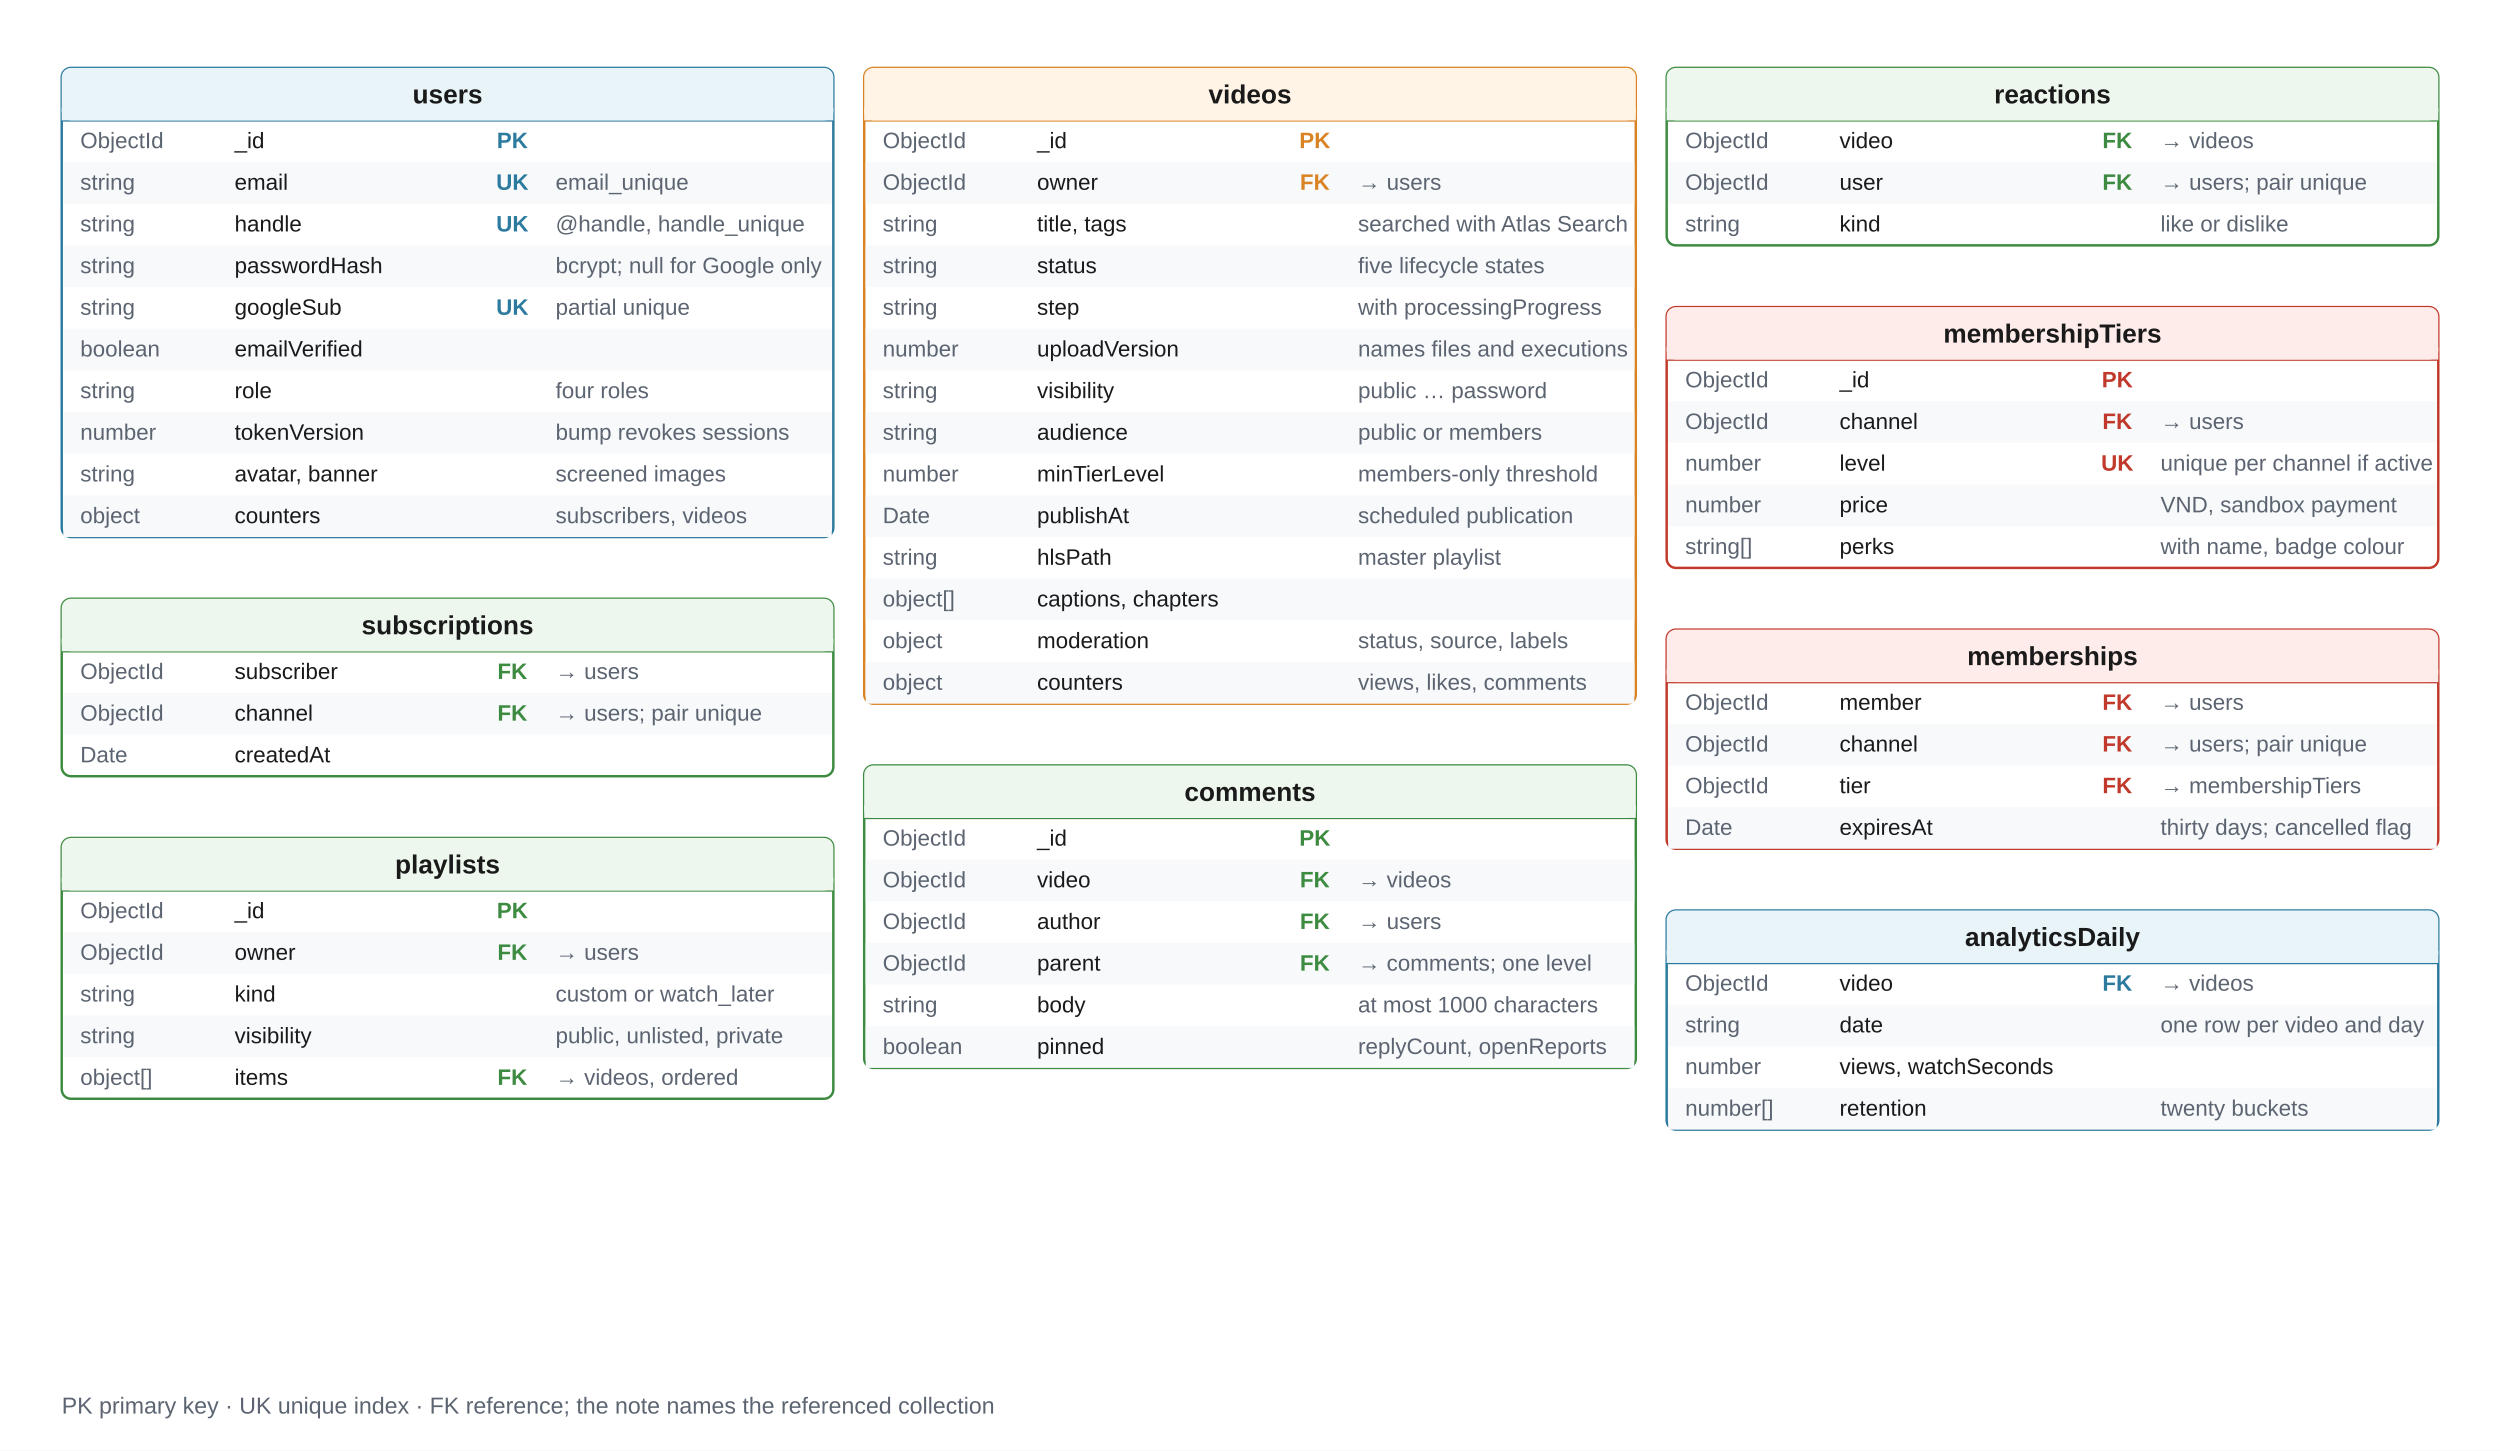
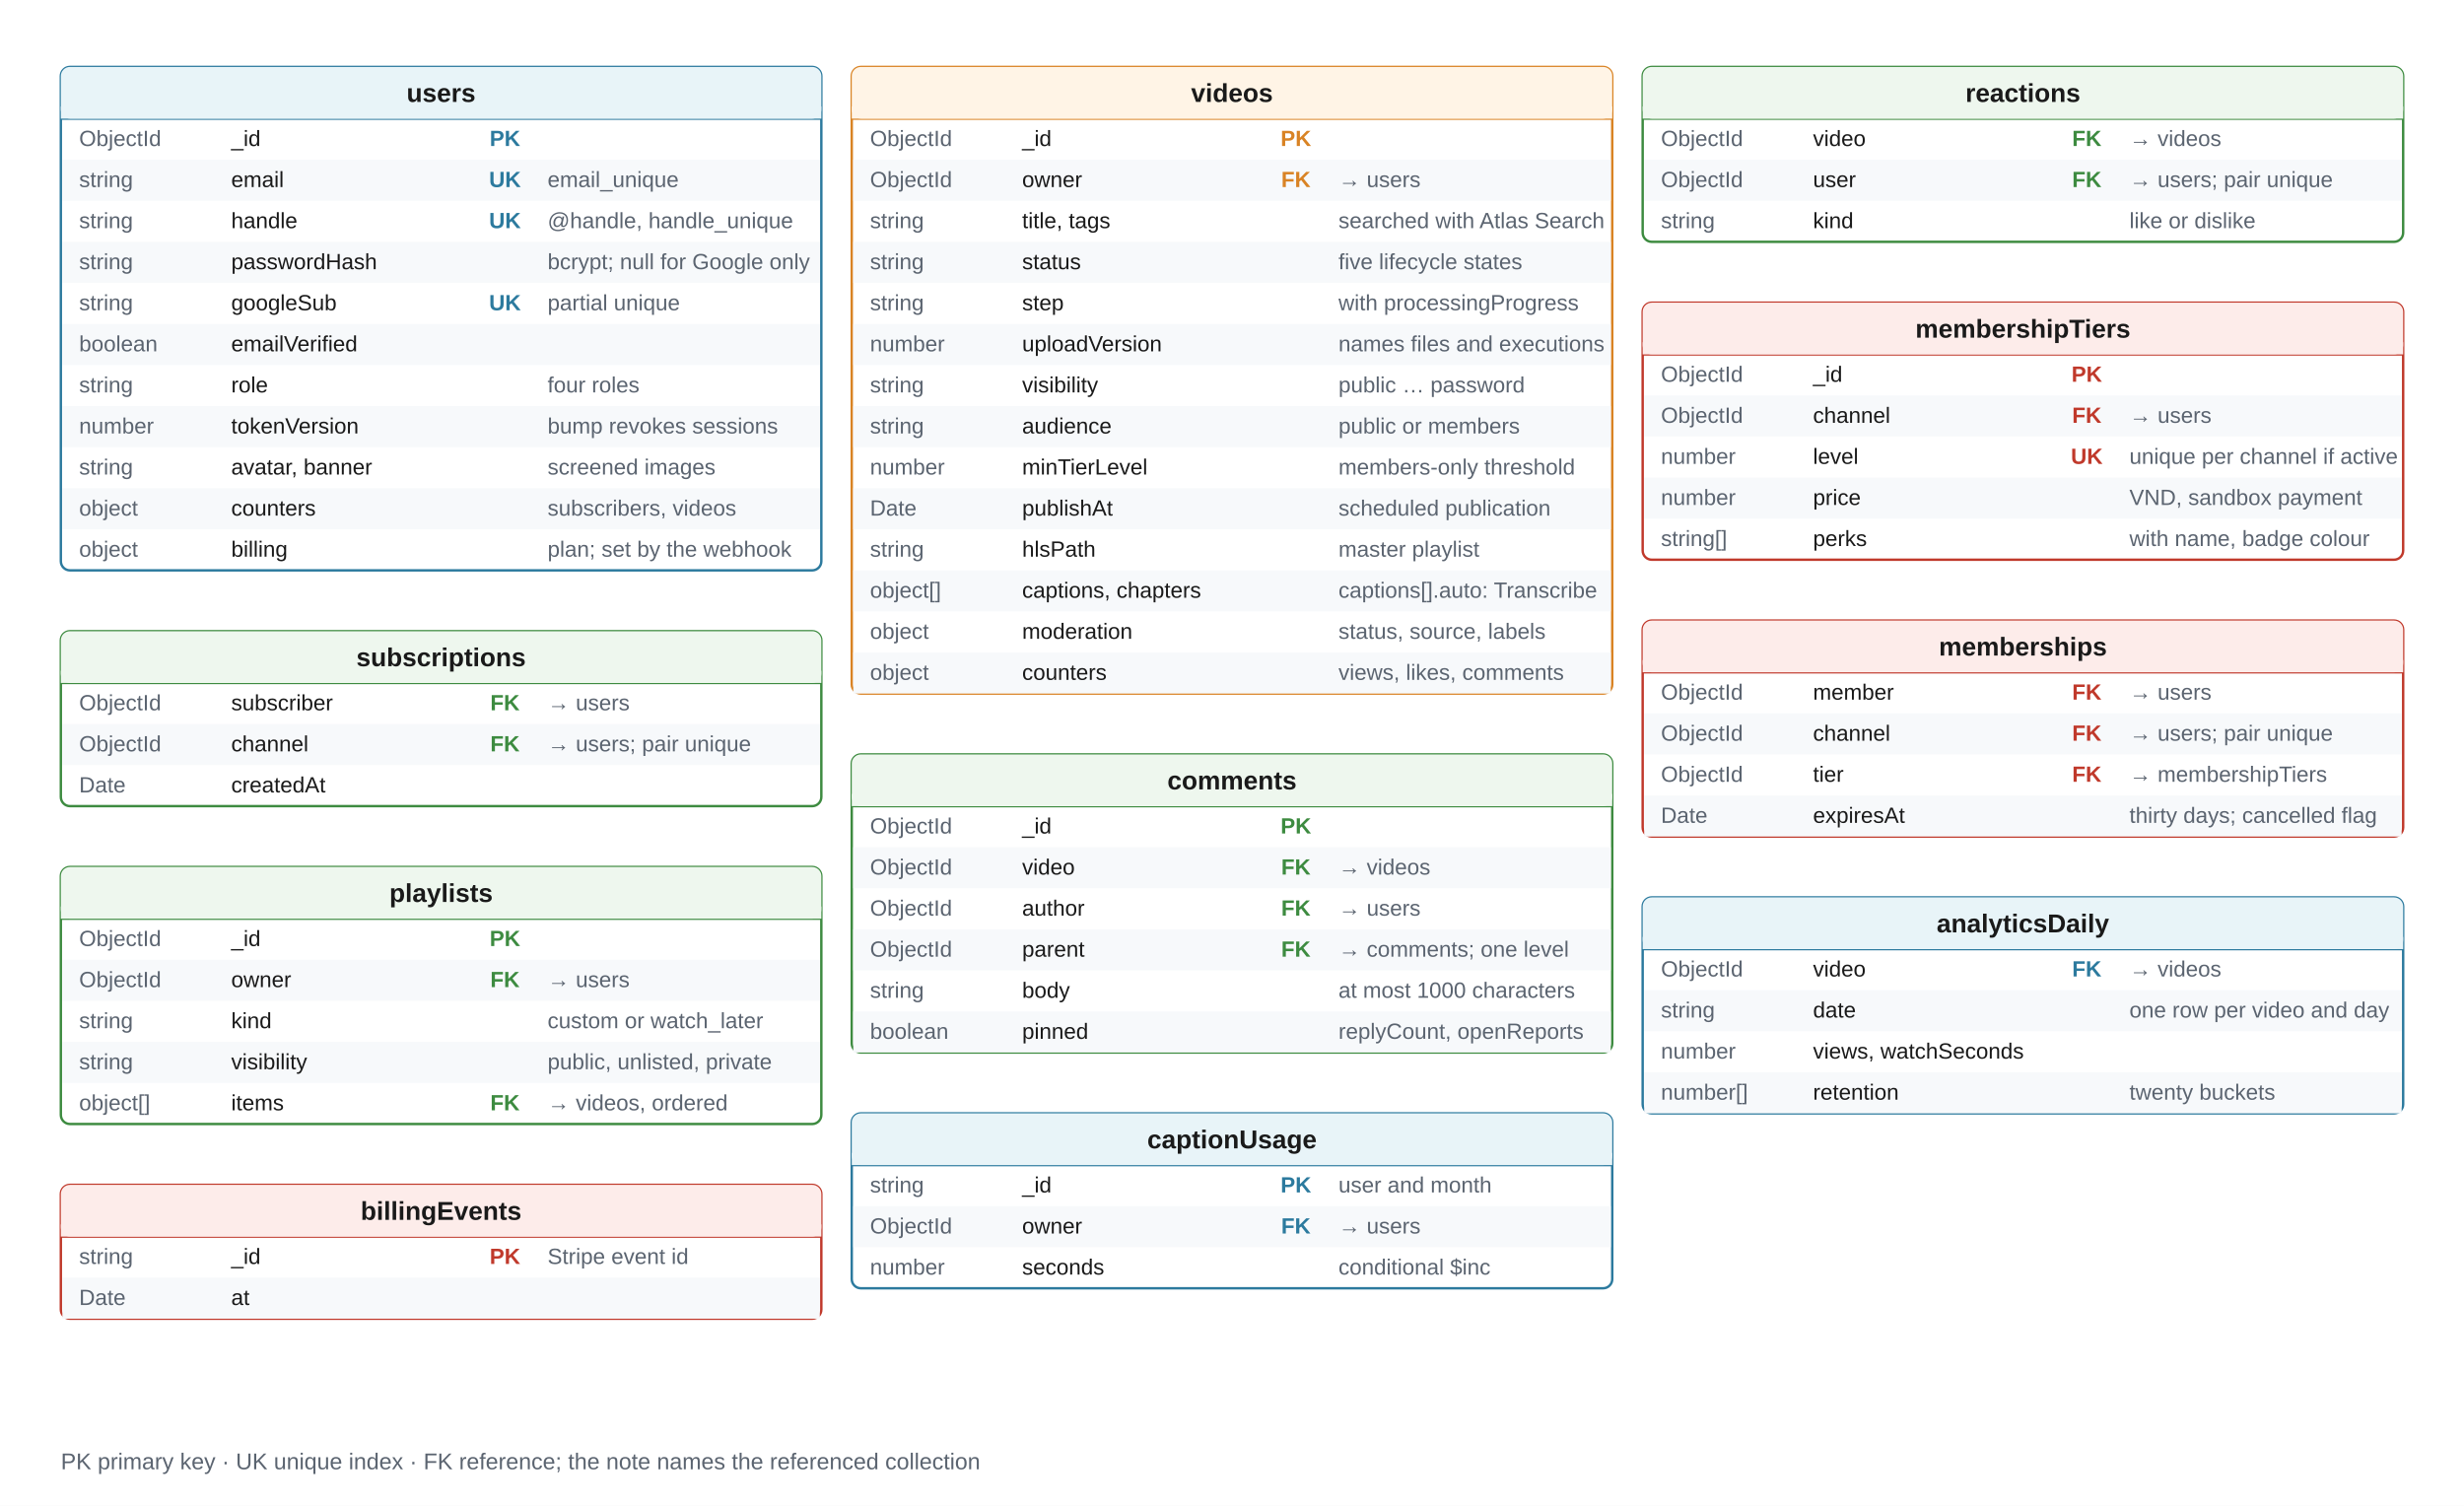
- <svg xmlns="http://www.w3.org/2000/svg" width="1620" height="940" viewBox="0 0 1620 940">
+ <svg xmlns="http://www.w3.org/2000/svg" width="1620" height="990" viewBox="0 0 1620 990">
  <defs>
    <marker id="arrow" viewBox="0 0 10 10" refX="9" refY="5" markerWidth="7" markerHeight="7" orient="auto-start-reverse">
      <path d="M 0 0 L 10 5 L 0 10 z" fill="#4a5568" />
    </marker>
  </defs>
-   <rect width="1620" height="940" fill="#ffffff" />
-   <rect x="40" y="44" width="500" height="304" rx="6" fill="#ffffff" stroke="#2c7a9e" stroke-width="1.6" />
+   <rect width="1620" height="990" fill="#ffffff" />
+   <rect x="40" y="44" width="500" height="331" rx="6" fill="#ffffff" stroke="#2c7a9e" stroke-width="1.6" />
  <path d="M 40 78 h 500" stroke="#2c7a9e" stroke-width="1.6" />
  <rect x="40" y="44" width="500" height="34" rx="6" fill="#e8f4f8" />
  <rect x="40" y="70" width="500" height="8" fill="#e8f4f8" />
  <text x="290" y="67.0" font-family="Arial, Helvetica, sans-serif" font-size="17" font-weight="bold" fill="#1a1a1a" text-anchor="middle">users</text>
  <text x="52" y="96.0" font-family="Arial, Helvetica, sans-serif" font-size="14.5" font-weight="normal" fill="#5b6470" text-anchor="start">ObjectId</text>
  <text x="152" y="96.0" font-family="Arial, Helvetica, sans-serif" font-size="14.5" font-weight="normal" fill="#1a1a1a" text-anchor="start">_id</text>
  <text x="332" y="96.0" font-family="Arial, Helvetica, sans-serif" font-size="14.5" font-weight="bold" fill="#2c7a9e" text-anchor="middle">PK</text>
  <rect x="41" y="105" width="498" height="27" fill="#f7f9fb" />
  <text x="52" y="123.0" font-family="Arial, Helvetica, sans-serif" font-size="14.5" font-weight="normal" fill="#5b6470" text-anchor="start">string</text>
  <text x="152" y="123.0" font-family="Arial, Helvetica, sans-serif" font-size="14.5" font-weight="normal" fill="#1a1a1a" text-anchor="start">email</text>
  <text x="332" y="123.0" font-family="Arial, Helvetica, sans-serif" font-size="14.5" font-weight="bold" fill="#2c7a9e" text-anchor="middle">UK</text>
  <text x="360" y="123.0" font-family="Arial, Helvetica, sans-serif" font-size="14.5" font-weight="normal" fill="#5b6470" text-anchor="start">email_unique</text>
  <text x="52" y="150.0" font-family="Arial, Helvetica, sans-serif" font-size="14.5" font-weight="normal" fill="#5b6470" text-anchor="start">string</text>
  <text x="152" y="150.0" font-family="Arial, Helvetica, sans-serif" font-size="14.5" font-weight="normal" fill="#1a1a1a" text-anchor="start">handle</text>
  <text x="332" y="150.0" font-family="Arial, Helvetica, sans-serif" font-size="14.5" font-weight="bold" fill="#2c7a9e" text-anchor="middle">UK</text>
  <text x="360" y="150.0" font-family="Arial, Helvetica, sans-serif" font-size="14.5" font-weight="normal" fill="#5b6470" text-anchor="start">@handle, handle_unique</text>
  <rect x="41" y="159" width="498" height="27" fill="#f7f9fb" />
  <text x="52" y="177.0" font-family="Arial, Helvetica, sans-serif" font-size="14.5" font-weight="normal" fill="#5b6470" text-anchor="start">string</text>
  <text x="152" y="177.0" font-family="Arial, Helvetica, sans-serif" font-size="14.5" font-weight="normal" fill="#1a1a1a" text-anchor="start">passwordHash</text>
  <text x="360" y="177.0" font-family="Arial, Helvetica, sans-serif" font-size="14.5" font-weight="normal" fill="#5b6470" text-anchor="start">bcrypt; null for Google only</text>
  <text x="52" y="204.0" font-family="Arial, Helvetica, sans-serif" font-size="14.5" font-weight="normal" fill="#5b6470" text-anchor="start">string</text>
  <text x="152" y="204.0" font-family="Arial, Helvetica, sans-serif" font-size="14.5" font-weight="normal" fill="#1a1a1a" text-anchor="start">googleSub</text>
  <text x="332" y="204.0" font-family="Arial, Helvetica, sans-serif" font-size="14.5" font-weight="bold" fill="#2c7a9e" text-anchor="middle">UK</text>
  <text x="360" y="204.0" font-family="Arial, Helvetica, sans-serif" font-size="14.5" font-weight="normal" fill="#5b6470" text-anchor="start">partial unique</text>
  <rect x="41" y="213" width="498" height="27" fill="#f7f9fb" />
  <text x="52" y="231.0" font-family="Arial, Helvetica, sans-serif" font-size="14.5" font-weight="normal" fill="#5b6470" text-anchor="start">boolean</text>
  <text x="152" y="231.0" font-family="Arial, Helvetica, sans-serif" font-size="14.5" font-weight="normal" fill="#1a1a1a" text-anchor="start">emailVerified</text>
  <text x="52" y="258.0" font-family="Arial, Helvetica, sans-serif" font-size="14.5" font-weight="normal" fill="#5b6470" text-anchor="start">string</text>
  <text x="152" y="258.0" font-family="Arial, Helvetica, sans-serif" font-size="14.5" font-weight="normal" fill="#1a1a1a" text-anchor="start">role</text>
  <text x="360" y="258.0" font-family="Arial, Helvetica, sans-serif" font-size="14.5" font-weight="normal" fill="#5b6470" text-anchor="start">four roles</text>
  <rect x="41" y="267" width="498" height="27" fill="#f7f9fb" />
  <text x="52" y="285.0" font-family="Arial, Helvetica, sans-serif" font-size="14.5" font-weight="normal" fill="#5b6470" text-anchor="start">number</text>
  <text x="152" y="285.0" font-family="Arial, Helvetica, sans-serif" font-size="14.5" font-weight="normal" fill="#1a1a1a" text-anchor="start">tokenVersion</text>
  <text x="360" y="285.0" font-family="Arial, Helvetica, sans-serif" font-size="14.5" font-weight="normal" fill="#5b6470" text-anchor="start">bump revokes sessions</text>
  <text x="52" y="312.0" font-family="Arial, Helvetica, sans-serif" font-size="14.5" font-weight="normal" fill="#5b6470" text-anchor="start">string</text>
  <text x="152" y="312.0" font-family="Arial, Helvetica, sans-serif" font-size="14.5" font-weight="normal" fill="#1a1a1a" text-anchor="start">avatar, banner</text>
  <text x="360" y="312.0" font-family="Arial, Helvetica, sans-serif" font-size="14.5" font-weight="normal" fill="#5b6470" text-anchor="start">screened images</text>
  <rect x="41" y="321" width="498" height="27" fill="#f7f9fb" />
  <text x="52" y="339.0" font-family="Arial, Helvetica, sans-serif" font-size="14.5" font-weight="normal" fill="#5b6470" text-anchor="start">object</text>
  <text x="152" y="339.0" font-family="Arial, Helvetica, sans-serif" font-size="14.5" font-weight="normal" fill="#1a1a1a" text-anchor="start">counters</text>
  <text x="360" y="339.0" font-family="Arial, Helvetica, sans-serif" font-size="14.5" font-weight="normal" fill="#5b6470" text-anchor="start">subscribers, videos</text>
-   <rect x="40" y="388" width="500" height="115" rx="6" fill="#ffffff" stroke="#3d8b40" stroke-width="1.6" />
-   <path d="M 40 422 h 500" stroke="#3d8b40" stroke-width="1.6" />
-   <rect x="40" y="388" width="500" height="34" rx="6" fill="#eef7ee" />
-   <rect x="40" y="414" width="500" height="8" fill="#eef7ee" />
-   <text x="290" y="411.0" font-family="Arial, Helvetica, sans-serif" font-size="17" font-weight="bold" fill="#1a1a1a" text-anchor="middle">subscriptions</text>
-   <text x="52" y="440.0" font-family="Arial, Helvetica, sans-serif" font-size="14.5" font-weight="normal" fill="#5b6470" text-anchor="start">ObjectId</text>
-   <text x="152" y="440.0" font-family="Arial, Helvetica, sans-serif" font-size="14.5" font-weight="normal" fill="#1a1a1a" text-anchor="start">subscriber</text>
-   <text x="332" y="440.0" font-family="Arial, Helvetica, sans-serif" font-size="14.5" font-weight="bold" fill="#3d8b40" text-anchor="middle">FK</text>
-   <text x="360" y="440.0" font-family="Arial, Helvetica, sans-serif" font-size="14.5" font-weight="normal" fill="#5b6470" text-anchor="start">→ users</text>
-   <rect x="41" y="449" width="498" height="27" fill="#f7f9fb" />
+   <text x="52" y="366.0" font-family="Arial, Helvetica, sans-serif" font-size="14.5" font-weight="normal" fill="#5b6470" text-anchor="start">object</text>
+   <text x="152" y="366.0" font-family="Arial, Helvetica, sans-serif" font-size="14.5" font-weight="normal" fill="#1a1a1a" text-anchor="start">billing</text>
+   <text x="360" y="366.0" font-family="Arial, Helvetica, sans-serif" font-size="14.5" font-weight="normal" fill="#5b6470" text-anchor="start">plan; set by the webhook</text>
+   <rect x="40" y="415" width="500" height="115" rx="6" fill="#ffffff" stroke="#3d8b40" stroke-width="1.6" />
+   <path d="M 40 449 h 500" stroke="#3d8b40" stroke-width="1.6" />
+   <rect x="40" y="415" width="500" height="34" rx="6" fill="#eef7ee" />
+   <rect x="40" y="441" width="500" height="8" fill="#eef7ee" />
+   <text x="290" y="438.0" font-family="Arial, Helvetica, sans-serif" font-size="17" font-weight="bold" fill="#1a1a1a" text-anchor="middle">subscriptions</text>
  <text x="52" y="467.0" font-family="Arial, Helvetica, sans-serif" font-size="14.5" font-weight="normal" fill="#5b6470" text-anchor="start">ObjectId</text>
-   <text x="152" y="467.0" font-family="Arial, Helvetica, sans-serif" font-size="14.5" font-weight="normal" fill="#1a1a1a" text-anchor="start">channel</text>
+   <text x="152" y="467.0" font-family="Arial, Helvetica, sans-serif" font-size="14.5" font-weight="normal" fill="#1a1a1a" text-anchor="start">subscriber</text>
  <text x="332" y="467.0" font-family="Arial, Helvetica, sans-serif" font-size="14.5" font-weight="bold" fill="#3d8b40" text-anchor="middle">FK</text>
-   <text x="360" y="467.0" font-family="Arial, Helvetica, sans-serif" font-size="14.5" font-weight="normal" fill="#5b6470" text-anchor="start">→ users; pair unique</text>
-   <text x="52" y="494.0" font-family="Arial, Helvetica, sans-serif" font-size="14.5" font-weight="normal" fill="#5b6470" text-anchor="start">Date</text>
-   <text x="152" y="494.0" font-family="Arial, Helvetica, sans-serif" font-size="14.5" font-weight="normal" fill="#1a1a1a" text-anchor="start">createdAt</text>
-   <rect x="40" y="543" width="500" height="169" rx="6" fill="#ffffff" stroke="#3d8b40" stroke-width="1.6" />
-   <path d="M 40 577 h 500" stroke="#3d8b40" stroke-width="1.6" />
-   <rect x="40" y="543" width="500" height="34" rx="6" fill="#eef7ee" />
-   <rect x="40" y="569" width="500" height="8" fill="#eef7ee" />
-   <text x="290" y="566.0" font-family="Arial, Helvetica, sans-serif" font-size="17" font-weight="bold" fill="#1a1a1a" text-anchor="middle">playlists</text>
-   <text x="52" y="595.0" font-family="Arial, Helvetica, sans-serif" font-size="14.5" font-weight="normal" fill="#5b6470" text-anchor="start">ObjectId</text>
-   <text x="152" y="595.0" font-family="Arial, Helvetica, sans-serif" font-size="14.5" font-weight="normal" fill="#1a1a1a" text-anchor="start">_id</text>
-   <text x="332" y="595.0" font-family="Arial, Helvetica, sans-serif" font-size="14.5" font-weight="bold" fill="#3d8b40" text-anchor="middle">PK</text>
-   <rect x="41" y="604" width="498" height="27" fill="#f7f9fb" />
+   <text x="360" y="467.0" font-family="Arial, Helvetica, sans-serif" font-size="14.5" font-weight="normal" fill="#5b6470" text-anchor="start">→ users</text>
+   <rect x="41" y="476" width="498" height="27" fill="#f7f9fb" />
+   <text x="52" y="494.0" font-family="Arial, Helvetica, sans-serif" font-size="14.5" font-weight="normal" fill="#5b6470" text-anchor="start">ObjectId</text>
+   <text x="152" y="494.0" font-family="Arial, Helvetica, sans-serif" font-size="14.5" font-weight="normal" fill="#1a1a1a" text-anchor="start">channel</text>
+   <text x="332" y="494.0" font-family="Arial, Helvetica, sans-serif" font-size="14.5" font-weight="bold" fill="#3d8b40" text-anchor="middle">FK</text>
+   <text x="360" y="494.0" font-family="Arial, Helvetica, sans-serif" font-size="14.5" font-weight="normal" fill="#5b6470" text-anchor="start">→ users; pair unique</text>
+   <text x="52" y="521.0" font-family="Arial, Helvetica, sans-serif" font-size="14.5" font-weight="normal" fill="#5b6470" text-anchor="start">Date</text>
+   <text x="152" y="521.0" font-family="Arial, Helvetica, sans-serif" font-size="14.5" font-weight="normal" fill="#1a1a1a" text-anchor="start">createdAt</text>
+   <rect x="40" y="570" width="500" height="169" rx="6" fill="#ffffff" stroke="#3d8b40" stroke-width="1.6" />
+   <path d="M 40 604 h 500" stroke="#3d8b40" stroke-width="1.6" />
+   <rect x="40" y="570" width="500" height="34" rx="6" fill="#eef7ee" />
+   <rect x="40" y="596" width="500" height="8" fill="#eef7ee" />
+   <text x="290" y="593.0" font-family="Arial, Helvetica, sans-serif" font-size="17" font-weight="bold" fill="#1a1a1a" text-anchor="middle">playlists</text>
  <text x="52" y="622.0" font-family="Arial, Helvetica, sans-serif" font-size="14.5" font-weight="normal" fill="#5b6470" text-anchor="start">ObjectId</text>
-   <text x="152" y="622.0" font-family="Arial, Helvetica, sans-serif" font-size="14.5" font-weight="normal" fill="#1a1a1a" text-anchor="start">owner</text>
-   <text x="332" y="622.0" font-family="Arial, Helvetica, sans-serif" font-size="14.5" font-weight="bold" fill="#3d8b40" text-anchor="middle">FK</text>
-   <text x="360" y="622.0" font-family="Arial, Helvetica, sans-serif" font-size="14.5" font-weight="normal" fill="#5b6470" text-anchor="start">→ users</text>
-   <text x="52" y="649.0" font-family="Arial, Helvetica, sans-serif" font-size="14.5" font-weight="normal" fill="#5b6470" text-anchor="start">string</text>
-   <text x="152" y="649.0" font-family="Arial, Helvetica, sans-serif" font-size="14.5" font-weight="normal" fill="#1a1a1a" text-anchor="start">kind</text>
-   <text x="360" y="649.0" font-family="Arial, Helvetica, sans-serif" font-size="14.5" font-weight="normal" fill="#5b6470" text-anchor="start">custom or watch_later</text>
-   <rect x="41" y="658" width="498" height="27" fill="#f7f9fb" />
+   <text x="152" y="622.0" font-family="Arial, Helvetica, sans-serif" font-size="14.5" font-weight="normal" fill="#1a1a1a" text-anchor="start">_id</text>
+   <text x="332" y="622.0" font-family="Arial, Helvetica, sans-serif" font-size="14.5" font-weight="bold" fill="#3d8b40" text-anchor="middle">PK</text>
+   <rect x="41" y="631" width="498" height="27" fill="#f7f9fb" />
+   <text x="52" y="649.0" font-family="Arial, Helvetica, sans-serif" font-size="14.5" font-weight="normal" fill="#5b6470" text-anchor="start">ObjectId</text>
+   <text x="152" y="649.0" font-family="Arial, Helvetica, sans-serif" font-size="14.5" font-weight="normal" fill="#1a1a1a" text-anchor="start">owner</text>
+   <text x="332" y="649.0" font-family="Arial, Helvetica, sans-serif" font-size="14.5" font-weight="bold" fill="#3d8b40" text-anchor="middle">FK</text>
+   <text x="360" y="649.0" font-family="Arial, Helvetica, sans-serif" font-size="14.5" font-weight="normal" fill="#5b6470" text-anchor="start">→ users</text>
  <text x="52" y="676.0" font-family="Arial, Helvetica, sans-serif" font-size="14.5" font-weight="normal" fill="#5b6470" text-anchor="start">string</text>
-   <text x="152" y="676.0" font-family="Arial, Helvetica, sans-serif" font-size="14.5" font-weight="normal" fill="#1a1a1a" text-anchor="start">visibility</text>
-   <text x="360" y="676.0" font-family="Arial, Helvetica, sans-serif" font-size="14.5" font-weight="normal" fill="#5b6470" text-anchor="start">public, unlisted, private</text>
-   <text x="52" y="703.0" font-family="Arial, Helvetica, sans-serif" font-size="14.5" font-weight="normal" fill="#5b6470" text-anchor="start">object[]</text>
-   <text x="152" y="703.0" font-family="Arial, Helvetica, sans-serif" font-size="14.5" font-weight="normal" fill="#1a1a1a" text-anchor="start">items</text>
-   <text x="332" y="703.0" font-family="Arial, Helvetica, sans-serif" font-size="14.5" font-weight="bold" fill="#3d8b40" text-anchor="middle">FK</text>
-   <text x="360" y="703.0" font-family="Arial, Helvetica, sans-serif" font-size="14.5" font-weight="normal" fill="#5b6470" text-anchor="start">→ videos, ordered</text>
+   <text x="152" y="676.0" font-family="Arial, Helvetica, sans-serif" font-size="14.5" font-weight="normal" fill="#1a1a1a" text-anchor="start">kind</text>
+   <text x="360" y="676.0" font-family="Arial, Helvetica, sans-serif" font-size="14.5" font-weight="normal" fill="#5b6470" text-anchor="start">custom or watch_later</text>
+   <rect x="41" y="685" width="498" height="27" fill="#f7f9fb" />
+   <text x="52" y="703.0" font-family="Arial, Helvetica, sans-serif" font-size="14.5" font-weight="normal" fill="#5b6470" text-anchor="start">string</text>
+   <text x="152" y="703.0" font-family="Arial, Helvetica, sans-serif" font-size="14.5" font-weight="normal" fill="#1a1a1a" text-anchor="start">visibility</text>
+   <text x="360" y="703.0" font-family="Arial, Helvetica, sans-serif" font-size="14.5" font-weight="normal" fill="#5b6470" text-anchor="start">public, unlisted, private</text>
+   <text x="52" y="730.0" font-family="Arial, Helvetica, sans-serif" font-size="14.5" font-weight="normal" fill="#5b6470" text-anchor="start">object[]</text>
+   <text x="152" y="730.0" font-family="Arial, Helvetica, sans-serif" font-size="14.5" font-weight="normal" fill="#1a1a1a" text-anchor="start">items</text>
+   <text x="332" y="730.0" font-family="Arial, Helvetica, sans-serif" font-size="14.5" font-weight="bold" fill="#3d8b40" text-anchor="middle">FK</text>
+   <text x="360" y="730.0" font-family="Arial, Helvetica, sans-serif" font-size="14.5" font-weight="normal" fill="#5b6470" text-anchor="start">→ videos, ordered</text>
  <rect x="560" y="44" width="500" height="412" rx="6" fill="#ffffff" stroke="#d98324" stroke-width="1.6" />
  <path d="M 560 78 h 500" stroke="#d98324" stroke-width="1.6" />
  <rect x="560" y="44" width="500" height="34" rx="6" fill="#fff4e6" />
  <rect x="560" y="70" width="500" height="8" fill="#fff4e6" />
  <text x="810" y="67.0" font-family="Arial, Helvetica, sans-serif" font-size="17" font-weight="bold" fill="#1a1a1a" text-anchor="middle">videos</text>
  <text x="572" y="96.0" font-family="Arial, Helvetica, sans-serif" font-size="14.5" font-weight="normal" fill="#5b6470" text-anchor="start">ObjectId</text>
  <text x="672" y="96.0" font-family="Arial, Helvetica, sans-serif" font-size="14.5" font-weight="normal" fill="#1a1a1a" text-anchor="start">_id</text>
  <text x="852" y="96.0" font-family="Arial, Helvetica, sans-serif" font-size="14.5" font-weight="bold" fill="#d98324" text-anchor="middle">PK</text>
  <rect x="561" y="105" width="498" height="27" fill="#f7f9fb" />
  <text x="572" y="123.0" font-family="Arial, Helvetica, sans-serif" font-size="14.5" font-weight="normal" fill="#5b6470" text-anchor="start">ObjectId</text>
  <text x="672" y="123.0" font-family="Arial, Helvetica, sans-serif" font-size="14.5" font-weight="normal" fill="#1a1a1a" text-anchor="start">owner</text>
  <text x="852" y="123.0" font-family="Arial, Helvetica, sans-serif" font-size="14.5" font-weight="bold" fill="#d98324" text-anchor="middle">FK</text>
  <text x="880" y="123.0" font-family="Arial, Helvetica, sans-serif" font-size="14.5" font-weight="normal" fill="#5b6470" text-anchor="start">→ users</text>
  <text x="572" y="150.0" font-family="Arial, Helvetica, sans-serif" font-size="14.5" font-weight="normal" fill="#5b6470" text-anchor="start">string</text>
  <text x="672" y="150.0" font-family="Arial, Helvetica, sans-serif" font-size="14.5" font-weight="normal" fill="#1a1a1a" text-anchor="start">title, tags</text>
  <text x="880" y="150.0" font-family="Arial, Helvetica, sans-serif" font-size="14.5" font-weight="normal" fill="#5b6470" text-anchor="start">searched with Atlas Search</text>
  <rect x="561" y="159" width="498" height="27" fill="#f7f9fb" />
  <text x="572" y="177.0" font-family="Arial, Helvetica, sans-serif" font-size="14.5" font-weight="normal" fill="#5b6470" text-anchor="start">string</text>
  <text x="672" y="177.0" font-family="Arial, Helvetica, sans-serif" font-size="14.5" font-weight="normal" fill="#1a1a1a" text-anchor="start">status</text>
  <text x="880" y="177.0" font-family="Arial, Helvetica, sans-serif" font-size="14.5" font-weight="normal" fill="#5b6470" text-anchor="start">five lifecycle states</text>
  <text x="572" y="204.0" font-family="Arial, Helvetica, sans-serif" font-size="14.5" font-weight="normal" fill="#5b6470" text-anchor="start">string</text>
  <text x="672" y="204.0" font-family="Arial, Helvetica, sans-serif" font-size="14.5" font-weight="normal" fill="#1a1a1a" text-anchor="start">step</text>
  <text x="880" y="204.0" font-family="Arial, Helvetica, sans-serif" font-size="14.5" font-weight="normal" fill="#5b6470" text-anchor="start">with processingProgress</text>
  <rect x="561" y="213" width="498" height="27" fill="#f7f9fb" />
  <text x="572" y="231.0" font-family="Arial, Helvetica, sans-serif" font-size="14.5" font-weight="normal" fill="#5b6470" text-anchor="start">number</text>
  <text x="672" y="231.0" font-family="Arial, Helvetica, sans-serif" font-size="14.5" font-weight="normal" fill="#1a1a1a" text-anchor="start">uploadVersion</text>
  <text x="880" y="231.0" font-family="Arial, Helvetica, sans-serif" font-size="14.5" font-weight="normal" fill="#5b6470" text-anchor="start">names files and executions</text>
  <text x="572" y="258.0" font-family="Arial, Helvetica, sans-serif" font-size="14.5" font-weight="normal" fill="#5b6470" text-anchor="start">string</text>
  <text x="672" y="258.0" font-family="Arial, Helvetica, sans-serif" font-size="14.5" font-weight="normal" fill="#1a1a1a" text-anchor="start">visibility</text>
  <text x="880" y="258.0" font-family="Arial, Helvetica, sans-serif" font-size="14.5" font-weight="normal" fill="#5b6470" text-anchor="start">public … password</text>
  <rect x="561" y="267" width="498" height="27" fill="#f7f9fb" />
  <text x="572" y="285.0" font-family="Arial, Helvetica, sans-serif" font-size="14.5" font-weight="normal" fill="#5b6470" text-anchor="start">string</text>
  <text x="672" y="285.0" font-family="Arial, Helvetica, sans-serif" font-size="14.5" font-weight="normal" fill="#1a1a1a" text-anchor="start">audience</text>
  <text x="880" y="285.0" font-family="Arial, Helvetica, sans-serif" font-size="14.5" font-weight="normal" fill="#5b6470" text-anchor="start">public or members</text>
  <text x="572" y="312.0" font-family="Arial, Helvetica, sans-serif" font-size="14.5" font-weight="normal" fill="#5b6470" text-anchor="start">number</text>
  <text x="672" y="312.0" font-family="Arial, Helvetica, sans-serif" font-size="14.5" font-weight="normal" fill="#1a1a1a" text-anchor="start">minTierLevel</text>
  <text x="880" y="312.0" font-family="Arial, Helvetica, sans-serif" font-size="14.5" font-weight="normal" fill="#5b6470" text-anchor="start">members-only threshold</text>
  <rect x="561" y="321" width="498" height="27" fill="#f7f9fb" />
  <text x="572" y="339.0" font-family="Arial, Helvetica, sans-serif" font-size="14.5" font-weight="normal" fill="#5b6470" text-anchor="start">Date</text>
  <text x="672" y="339.0" font-family="Arial, Helvetica, sans-serif" font-size="14.5" font-weight="normal" fill="#1a1a1a" text-anchor="start">publishAt</text>
  <text x="880" y="339.0" font-family="Arial, Helvetica, sans-serif" font-size="14.5" font-weight="normal" fill="#5b6470" text-anchor="start">scheduled publication</text>
  <text x="572" y="366.0" font-family="Arial, Helvetica, sans-serif" font-size="14.5" font-weight="normal" fill="#5b6470" text-anchor="start">string</text>
  <text x="672" y="366.0" font-family="Arial, Helvetica, sans-serif" font-size="14.5" font-weight="normal" fill="#1a1a1a" text-anchor="start">hlsPath</text>
  <text x="880" y="366.0" font-family="Arial, Helvetica, sans-serif" font-size="14.5" font-weight="normal" fill="#5b6470" text-anchor="start">master playlist</text>
  <rect x="561" y="375" width="498" height="27" fill="#f7f9fb" />
  <text x="572" y="393.0" font-family="Arial, Helvetica, sans-serif" font-size="14.5" font-weight="normal" fill="#5b6470" text-anchor="start">object[]</text>
  <text x="672" y="393.0" font-family="Arial, Helvetica, sans-serif" font-size="14.5" font-weight="normal" fill="#1a1a1a" text-anchor="start">captions, chapters</text>
+   <text x="880" y="393.0" font-family="Arial, Helvetica, sans-serif" font-size="14.5" font-weight="normal" fill="#5b6470" text-anchor="start">captions[].auto: Transcribe</text>
  <text x="572" y="420.0" font-family="Arial, Helvetica, sans-serif" font-size="14.5" font-weight="normal" fill="#5b6470" text-anchor="start">object</text>
  <text x="672" y="420.0" font-family="Arial, Helvetica, sans-serif" font-size="14.5" font-weight="normal" fill="#1a1a1a" text-anchor="start">moderation</text>
  <text x="880" y="420.0" font-family="Arial, Helvetica, sans-serif" font-size="14.5" font-weight="normal" fill="#5b6470" text-anchor="start">status, source, labels</text>
  <rect x="561" y="429" width="498" height="27" fill="#f7f9fb" />
  <text x="572" y="447.0" font-family="Arial, Helvetica, sans-serif" font-size="14.5" font-weight="normal" fill="#5b6470" text-anchor="start">object</text>
  <text x="672" y="447.0" font-family="Arial, Helvetica, sans-serif" font-size="14.5" font-weight="normal" fill="#1a1a1a" text-anchor="start">counters</text>
  <text x="880" y="447.0" font-family="Arial, Helvetica, sans-serif" font-size="14.5" font-weight="normal" fill="#5b6470" text-anchor="start">views, likes, comments</text>
  <rect x="560" y="496" width="500" height="196" rx="6" fill="#ffffff" stroke="#3d8b40" stroke-width="1.6" />
  <path d="M 560 530 h 500" stroke="#3d8b40" stroke-width="1.6" />
  <rect x="560" y="496" width="500" height="34" rx="6" fill="#eef7ee" />
  <rect x="560" y="522" width="500" height="8" fill="#eef7ee" />
  <text x="810" y="519.0" font-family="Arial, Helvetica, sans-serif" font-size="17" font-weight="bold" fill="#1a1a1a" text-anchor="middle">comments</text>
  <text x="572" y="548.0" font-family="Arial, Helvetica, sans-serif" font-size="14.5" font-weight="normal" fill="#5b6470" text-anchor="start">ObjectId</text>
  <text x="672" y="548.0" font-family="Arial, Helvetica, sans-serif" font-size="14.5" font-weight="normal" fill="#1a1a1a" text-anchor="start">_id</text>
  <text x="852" y="548.0" font-family="Arial, Helvetica, sans-serif" font-size="14.5" font-weight="bold" fill="#3d8b40" text-anchor="middle">PK</text>
  <rect x="561" y="557" width="498" height="27" fill="#f7f9fb" />
  <text x="572" y="575.0" font-family="Arial, Helvetica, sans-serif" font-size="14.5" font-weight="normal" fill="#5b6470" text-anchor="start">ObjectId</text>
  <text x="672" y="575.0" font-family="Arial, Helvetica, sans-serif" font-size="14.5" font-weight="normal" fill="#1a1a1a" text-anchor="start">video</text>
  <text x="852" y="575.0" font-family="Arial, Helvetica, sans-serif" font-size="14.5" font-weight="bold" fill="#3d8b40" text-anchor="middle">FK</text>
  <text x="880" y="575.0" font-family="Arial, Helvetica, sans-serif" font-size="14.5" font-weight="normal" fill="#5b6470" text-anchor="start">→ videos</text>
  <text x="572" y="602.0" font-family="Arial, Helvetica, sans-serif" font-size="14.5" font-weight="normal" fill="#5b6470" text-anchor="start">ObjectId</text>
  <text x="672" y="602.0" font-family="Arial, Helvetica, sans-serif" font-size="14.5" font-weight="normal" fill="#1a1a1a" text-anchor="start">author</text>
  <text x="852" y="602.0" font-family="Arial, Helvetica, sans-serif" font-size="14.5" font-weight="bold" fill="#3d8b40" text-anchor="middle">FK</text>
  <text x="880" y="602.0" font-family="Arial, Helvetica, sans-serif" font-size="14.5" font-weight="normal" fill="#5b6470" text-anchor="start">→ users</text>
  <rect x="561" y="611" width="498" height="27" fill="#f7f9fb" />
  <text x="572" y="629.0" font-family="Arial, Helvetica, sans-serif" font-size="14.5" font-weight="normal" fill="#5b6470" text-anchor="start">ObjectId</text>
  <text x="672" y="629.0" font-family="Arial, Helvetica, sans-serif" font-size="14.5" font-weight="normal" fill="#1a1a1a" text-anchor="start">parent</text>
  <text x="852" y="629.0" font-family="Arial, Helvetica, sans-serif" font-size="14.5" font-weight="bold" fill="#3d8b40" text-anchor="middle">FK</text>
  <text x="880" y="629.0" font-family="Arial, Helvetica, sans-serif" font-size="14.5" font-weight="normal" fill="#5b6470" text-anchor="start">→ comments; one level</text>
  <text x="572" y="656.0" font-family="Arial, Helvetica, sans-serif" font-size="14.5" font-weight="normal" fill="#5b6470" text-anchor="start">string</text>
  <text x="672" y="656.0" font-family="Arial, Helvetica, sans-serif" font-size="14.5" font-weight="normal" fill="#1a1a1a" text-anchor="start">body</text>
  <text x="880" y="656.0" font-family="Arial, Helvetica, sans-serif" font-size="14.5" font-weight="normal" fill="#5b6470" text-anchor="start">at most 1000 characters</text>
  <rect x="561" y="665" width="498" height="27" fill="#f7f9fb" />
  <text x="572" y="683.0" font-family="Arial, Helvetica, sans-serif" font-size="14.5" font-weight="normal" fill="#5b6470" text-anchor="start">boolean</text>
  <text x="672" y="683.0" font-family="Arial, Helvetica, sans-serif" font-size="14.5" font-weight="normal" fill="#1a1a1a" text-anchor="start">pinned</text>
  <text x="880" y="683.0" font-family="Arial, Helvetica, sans-serif" font-size="14.5" font-weight="normal" fill="#5b6470" text-anchor="start">replyCount, openReports</text>
  <rect x="1080" y="44" width="500" height="115" rx="6" fill="#ffffff" stroke="#3d8b40" stroke-width="1.6" />
  <path d="M 1080 78 h 500" stroke="#3d8b40" stroke-width="1.6" />
  <rect x="1080" y="44" width="500" height="34" rx="6" fill="#eef7ee" />
  <rect x="1080" y="70" width="500" height="8" fill="#eef7ee" />
  <text x="1330" y="67.0" font-family="Arial, Helvetica, sans-serif" font-size="17" font-weight="bold" fill="#1a1a1a" text-anchor="middle">reactions</text>
  <text x="1092" y="96.0" font-family="Arial, Helvetica, sans-serif" font-size="14.5" font-weight="normal" fill="#5b6470" text-anchor="start">ObjectId</text>
  <text x="1192" y="96.0" font-family="Arial, Helvetica, sans-serif" font-size="14.5" font-weight="normal" fill="#1a1a1a" text-anchor="start">video</text>
  <text x="1372" y="96.0" font-family="Arial, Helvetica, sans-serif" font-size="14.5" font-weight="bold" fill="#3d8b40" text-anchor="middle">FK</text>
  <text x="1400" y="96.0" font-family="Arial, Helvetica, sans-serif" font-size="14.5" font-weight="normal" fill="#5b6470" text-anchor="start">→ videos</text>
  <rect x="1081" y="105" width="498" height="27" fill="#f7f9fb" />
  <text x="1092" y="123.0" font-family="Arial, Helvetica, sans-serif" font-size="14.5" font-weight="normal" fill="#5b6470" text-anchor="start">ObjectId</text>
  <text x="1192" y="123.0" font-family="Arial, Helvetica, sans-serif" font-size="14.5" font-weight="normal" fill="#1a1a1a" text-anchor="start">user</text>
  <text x="1372" y="123.0" font-family="Arial, Helvetica, sans-serif" font-size="14.5" font-weight="bold" fill="#3d8b40" text-anchor="middle">FK</text>
  <text x="1400" y="123.0" font-family="Arial, Helvetica, sans-serif" font-size="14.5" font-weight="normal" fill="#5b6470" text-anchor="start">→ users; pair unique</text>
  <text x="1092" y="150.0" font-family="Arial, Helvetica, sans-serif" font-size="14.5" font-weight="normal" fill="#5b6470" text-anchor="start">string</text>
  <text x="1192" y="150.0" font-family="Arial, Helvetica, sans-serif" font-size="14.5" font-weight="normal" fill="#1a1a1a" text-anchor="start">kind</text>
  <text x="1400" y="150.0" font-family="Arial, Helvetica, sans-serif" font-size="14.5" font-weight="normal" fill="#5b6470" text-anchor="start">like or dislike</text>
  <rect x="1080" y="199" width="500" height="169" rx="6" fill="#ffffff" stroke="#c0392b" stroke-width="1.6" />
  <path d="M 1080 233 h 500" stroke="#c0392b" stroke-width="1.6" />
  <rect x="1080" y="199" width="500" height="34" rx="6" fill="#fdecea" />
  <rect x="1080" y="225" width="500" height="8" fill="#fdecea" />
  <text x="1330" y="222.0" font-family="Arial, Helvetica, sans-serif" font-size="17" font-weight="bold" fill="#1a1a1a" text-anchor="middle">membershipTiers</text>
  <text x="1092" y="251.0" font-family="Arial, Helvetica, sans-serif" font-size="14.5" font-weight="normal" fill="#5b6470" text-anchor="start">ObjectId</text>
  <text x="1192" y="251.0" font-family="Arial, Helvetica, sans-serif" font-size="14.5" font-weight="normal" fill="#1a1a1a" text-anchor="start">_id</text>
  <text x="1372" y="251.0" font-family="Arial, Helvetica, sans-serif" font-size="14.5" font-weight="bold" fill="#c0392b" text-anchor="middle">PK</text>
  <rect x="1081" y="260" width="498" height="27" fill="#f7f9fb" />
  <text x="1092" y="278.0" font-family="Arial, Helvetica, sans-serif" font-size="14.5" font-weight="normal" fill="#5b6470" text-anchor="start">ObjectId</text>
  <text x="1192" y="278.0" font-family="Arial, Helvetica, sans-serif" font-size="14.5" font-weight="normal" fill="#1a1a1a" text-anchor="start">channel</text>
  <text x="1372" y="278.0" font-family="Arial, Helvetica, sans-serif" font-size="14.5" font-weight="bold" fill="#c0392b" text-anchor="middle">FK</text>
  <text x="1400" y="278.0" font-family="Arial, Helvetica, sans-serif" font-size="14.5" font-weight="normal" fill="#5b6470" text-anchor="start">→ users</text>
  <text x="1092" y="305.0" font-family="Arial, Helvetica, sans-serif" font-size="14.5" font-weight="normal" fill="#5b6470" text-anchor="start">number</text>
  <text x="1192" y="305.0" font-family="Arial, Helvetica, sans-serif" font-size="14.5" font-weight="normal" fill="#1a1a1a" text-anchor="start">level</text>
  <text x="1372" y="305.0" font-family="Arial, Helvetica, sans-serif" font-size="14.5" font-weight="bold" fill="#c0392b" text-anchor="middle">UK</text>
  <text x="1400" y="305.0" font-family="Arial, Helvetica, sans-serif" font-size="14.5" font-weight="normal" fill="#5b6470" text-anchor="start">unique per channel if active</text>
  <rect x="1081" y="314" width="498" height="27" fill="#f7f9fb" />
  <text x="1092" y="332.0" font-family="Arial, Helvetica, sans-serif" font-size="14.5" font-weight="normal" fill="#5b6470" text-anchor="start">number</text>
  <text x="1192" y="332.0" font-family="Arial, Helvetica, sans-serif" font-size="14.5" font-weight="normal" fill="#1a1a1a" text-anchor="start">price</text>
  <text x="1400" y="332.0" font-family="Arial, Helvetica, sans-serif" font-size="14.5" font-weight="normal" fill="#5b6470" text-anchor="start">VND, sandbox payment</text>
  <text x="1092" y="359.0" font-family="Arial, Helvetica, sans-serif" font-size="14.5" font-weight="normal" fill="#5b6470" text-anchor="start">string[]</text>
  <text x="1192" y="359.0" font-family="Arial, Helvetica, sans-serif" font-size="14.5" font-weight="normal" fill="#1a1a1a" text-anchor="start">perks</text>
  <text x="1400" y="359.0" font-family="Arial, Helvetica, sans-serif" font-size="14.5" font-weight="normal" fill="#5b6470" text-anchor="start">with name, badge colour</text>
  <rect x="1080" y="408" width="500" height="142" rx="6" fill="#ffffff" stroke="#c0392b" stroke-width="1.6" />
  <path d="M 1080 442 h 500" stroke="#c0392b" stroke-width="1.6" />
  <rect x="1080" y="408" width="500" height="34" rx="6" fill="#fdecea" />
  <rect x="1080" y="434" width="500" height="8" fill="#fdecea" />
  <text x="1330" y="431.0" font-family="Arial, Helvetica, sans-serif" font-size="17" font-weight="bold" fill="#1a1a1a" text-anchor="middle">memberships</text>
  <text x="1092" y="460.0" font-family="Arial, Helvetica, sans-serif" font-size="14.5" font-weight="normal" fill="#5b6470" text-anchor="start">ObjectId</text>
  <text x="1192" y="460.0" font-family="Arial, Helvetica, sans-serif" font-size="14.5" font-weight="normal" fill="#1a1a1a" text-anchor="start">member</text>
  <text x="1372" y="460.0" font-family="Arial, Helvetica, sans-serif" font-size="14.5" font-weight="bold" fill="#c0392b" text-anchor="middle">FK</text>
  <text x="1400" y="460.0" font-family="Arial, Helvetica, sans-serif" font-size="14.5" font-weight="normal" fill="#5b6470" text-anchor="start">→ users</text>
  <rect x="1081" y="469" width="498" height="27" fill="#f7f9fb" />
  <text x="1092" y="487.0" font-family="Arial, Helvetica, sans-serif" font-size="14.5" font-weight="normal" fill="#5b6470" text-anchor="start">ObjectId</text>
  <text x="1192" y="487.0" font-family="Arial, Helvetica, sans-serif" font-size="14.5" font-weight="normal" fill="#1a1a1a" text-anchor="start">channel</text>
  <text x="1372" y="487.0" font-family="Arial, Helvetica, sans-serif" font-size="14.5" font-weight="bold" fill="#c0392b" text-anchor="middle">FK</text>
  <text x="1400" y="487.0" font-family="Arial, Helvetica, sans-serif" font-size="14.5" font-weight="normal" fill="#5b6470" text-anchor="start">→ users; pair unique</text>
  <text x="1092" y="514.0" font-family="Arial, Helvetica, sans-serif" font-size="14.5" font-weight="normal" fill="#5b6470" text-anchor="start">ObjectId</text>
  <text x="1192" y="514.0" font-family="Arial, Helvetica, sans-serif" font-size="14.5" font-weight="normal" fill="#1a1a1a" text-anchor="start">tier</text>
  <text x="1372" y="514.0" font-family="Arial, Helvetica, sans-serif" font-size="14.5" font-weight="bold" fill="#c0392b" text-anchor="middle">FK</text>
  <text x="1400" y="514.0" font-family="Arial, Helvetica, sans-serif" font-size="14.5" font-weight="normal" fill="#5b6470" text-anchor="start">→ membershipTiers</text>
  <rect x="1081" y="523" width="498" height="27" fill="#f7f9fb" />
  <text x="1092" y="541.0" font-family="Arial, Helvetica, sans-serif" font-size="14.5" font-weight="normal" fill="#5b6470" text-anchor="start">Date</text>
  <text x="1192" y="541.0" font-family="Arial, Helvetica, sans-serif" font-size="14.5" font-weight="normal" fill="#1a1a1a" text-anchor="start">expiresAt</text>
  <text x="1400" y="541.0" font-family="Arial, Helvetica, sans-serif" font-size="14.5" font-weight="normal" fill="#5b6470" text-anchor="start">thirty days; cancelled flag</text>
  <rect x="1080" y="590" width="500" height="142" rx="6" fill="#ffffff" stroke="#2c7a9e" stroke-width="1.6" />
  <path d="M 1080 624 h 500" stroke="#2c7a9e" stroke-width="1.6" />
  <rect x="1080" y="590" width="500" height="34" rx="6" fill="#e8f4f8" />
  <rect x="1080" y="616" width="500" height="8" fill="#e8f4f8" />
  <text x="1330" y="613.0" font-family="Arial, Helvetica, sans-serif" font-size="17" font-weight="bold" fill="#1a1a1a" text-anchor="middle">analyticsDaily</text>
  <text x="1092" y="642.0" font-family="Arial, Helvetica, sans-serif" font-size="14.5" font-weight="normal" fill="#5b6470" text-anchor="start">ObjectId</text>
  <text x="1192" y="642.0" font-family="Arial, Helvetica, sans-serif" font-size="14.5" font-weight="normal" fill="#1a1a1a" text-anchor="start">video</text>
  <text x="1372" y="642.0" font-family="Arial, Helvetica, sans-serif" font-size="14.5" font-weight="bold" fill="#2c7a9e" text-anchor="middle">FK</text>
  <text x="1400" y="642.0" font-family="Arial, Helvetica, sans-serif" font-size="14.5" font-weight="normal" fill="#5b6470" text-anchor="start">→ videos</text>
  <rect x="1081" y="651" width="498" height="27" fill="#f7f9fb" />
  <text x="1092" y="669.0" font-family="Arial, Helvetica, sans-serif" font-size="14.5" font-weight="normal" fill="#5b6470" text-anchor="start">string</text>
  <text x="1192" y="669.0" font-family="Arial, Helvetica, sans-serif" font-size="14.5" font-weight="normal" fill="#1a1a1a" text-anchor="start">date</text>
  <text x="1400" y="669.0" font-family="Arial, Helvetica, sans-serif" font-size="14.5" font-weight="normal" fill="#5b6470" text-anchor="start">one row per video and day</text>
  <text x="1092" y="696.0" font-family="Arial, Helvetica, sans-serif" font-size="14.5" font-weight="normal" fill="#5b6470" text-anchor="start">number</text>
  <text x="1192" y="696.0" font-family="Arial, Helvetica, sans-serif" font-size="14.5" font-weight="normal" fill="#1a1a1a" text-anchor="start">views, watchSeconds</text>
  <rect x="1081" y="705" width="498" height="27" fill="#f7f9fb" />
  <text x="1092" y="723.0" font-family="Arial, Helvetica, sans-serif" font-size="14.5" font-weight="normal" fill="#5b6470" text-anchor="start">number[]</text>
  <text x="1192" y="723.0" font-family="Arial, Helvetica, sans-serif" font-size="14.5" font-weight="normal" fill="#1a1a1a" text-anchor="start">retention</text>
  <text x="1400" y="723.0" font-family="Arial, Helvetica, sans-serif" font-size="14.5" font-weight="normal" fill="#5b6470" text-anchor="start">twenty buckets</text>
-   <text x="40" y="916.0" font-family="Arial, Helvetica, sans-serif" font-size="15" font-weight="normal" fill="#5b6470" text-anchor="start">PK primary key  ·  UK unique index  ·  FK reference; the note names the referenced collection</text>
+   <rect x="40" y="779" width="500" height="88" rx="6" fill="#ffffff" stroke="#c0392b" stroke-width="1.6" />
+   <path d="M 40 813 h 500" stroke="#c0392b" stroke-width="1.6" />
+   <rect x="40" y="779" width="500" height="34" rx="6" fill="#fdecea" />
+   <rect x="40" y="805" width="500" height="8" fill="#fdecea" />
+   <text x="290" y="802.0" font-family="Arial, Helvetica, sans-serif" font-size="17" font-weight="bold" fill="#1a1a1a" text-anchor="middle">billingEvents</text>
+   <text x="52" y="831.0" font-family="Arial, Helvetica, sans-serif" font-size="14.5" font-weight="normal" fill="#5b6470" text-anchor="start">string</text>
+   <text x="152" y="831.0" font-family="Arial, Helvetica, sans-serif" font-size="14.5" font-weight="normal" fill="#1a1a1a" text-anchor="start">_id</text>
+   <text x="332" y="831.0" font-family="Arial, Helvetica, sans-serif" font-size="14.5" font-weight="bold" fill="#c0392b" text-anchor="middle">PK</text>
+   <text x="360" y="831.0" font-family="Arial, Helvetica, sans-serif" font-size="14.5" font-weight="normal" fill="#5b6470" text-anchor="start">Stripe event id</text>
+   <rect x="41" y="840" width="498" height="27" fill="#f7f9fb" />
+   <text x="52" y="858.0" font-family="Arial, Helvetica, sans-serif" font-size="14.5" font-weight="normal" fill="#5b6470" text-anchor="start">Date</text>
+   <text x="152" y="858.0" font-family="Arial, Helvetica, sans-serif" font-size="14.5" font-weight="normal" fill="#1a1a1a" text-anchor="start">at</text>
+   <rect x="560" y="732" width="500" height="115" rx="6" fill="#ffffff" stroke="#2c7a9e" stroke-width="1.6" />
+   <path d="M 560 766 h 500" stroke="#2c7a9e" stroke-width="1.6" />
+   <rect x="560" y="732" width="500" height="34" rx="6" fill="#e8f4f8" />
+   <rect x="560" y="758" width="500" height="8" fill="#e8f4f8" />
+   <text x="810" y="755.0" font-family="Arial, Helvetica, sans-serif" font-size="17" font-weight="bold" fill="#1a1a1a" text-anchor="middle">captionUsage</text>
+   <text x="572" y="784.0" font-family="Arial, Helvetica, sans-serif" font-size="14.5" font-weight="normal" fill="#5b6470" text-anchor="start">string</text>
+   <text x="672" y="784.0" font-family="Arial, Helvetica, sans-serif" font-size="14.5" font-weight="normal" fill="#1a1a1a" text-anchor="start">_id</text>
+   <text x="852" y="784.0" font-family="Arial, Helvetica, sans-serif" font-size="14.5" font-weight="bold" fill="#2c7a9e" text-anchor="middle">PK</text>
+   <text x="880" y="784.0" font-family="Arial, Helvetica, sans-serif" font-size="14.5" font-weight="normal" fill="#5b6470" text-anchor="start">user and month</text>
+   <rect x="561" y="793" width="498" height="27" fill="#f7f9fb" />
+   <text x="572" y="811.0" font-family="Arial, Helvetica, sans-serif" font-size="14.5" font-weight="normal" fill="#5b6470" text-anchor="start">ObjectId</text>
+   <text x="672" y="811.0" font-family="Arial, Helvetica, sans-serif" font-size="14.5" font-weight="normal" fill="#1a1a1a" text-anchor="start">owner</text>
+   <text x="852" y="811.0" font-family="Arial, Helvetica, sans-serif" font-size="14.5" font-weight="bold" fill="#2c7a9e" text-anchor="middle">FK</text>
+   <text x="880" y="811.0" font-family="Arial, Helvetica, sans-serif" font-size="14.5" font-weight="normal" fill="#5b6470" text-anchor="start">→ users</text>
+   <text x="572" y="838.0" font-family="Arial, Helvetica, sans-serif" font-size="14.5" font-weight="normal" fill="#5b6470" text-anchor="start">number</text>
+   <text x="672" y="838.0" font-family="Arial, Helvetica, sans-serif" font-size="14.5" font-weight="normal" fill="#1a1a1a" text-anchor="start">seconds</text>
+   <text x="880" y="838.0" font-family="Arial, Helvetica, sans-serif" font-size="14.5" font-weight="normal" fill="#5b6470" text-anchor="start">conditional $inc</text>
+   <text x="40" y="966.0" font-family="Arial, Helvetica, sans-serif" font-size="15" font-weight="normal" fill="#5b6470" text-anchor="start">PK primary key  ·  UK unique index  ·  FK reference; the note names the referenced collection</text>
</svg>
